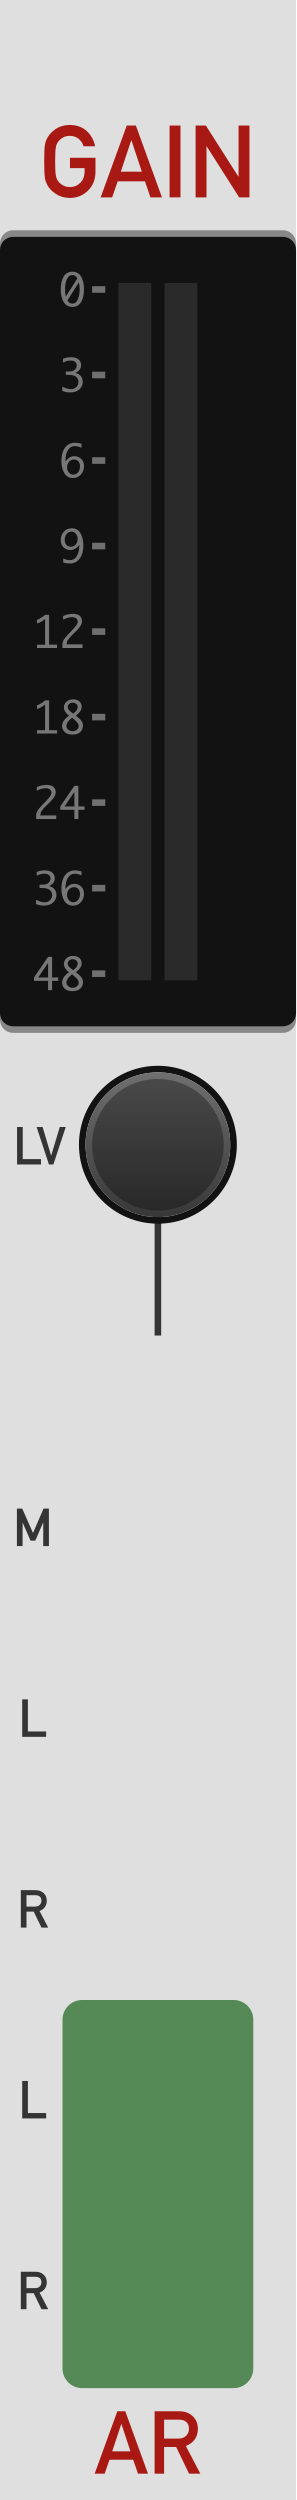
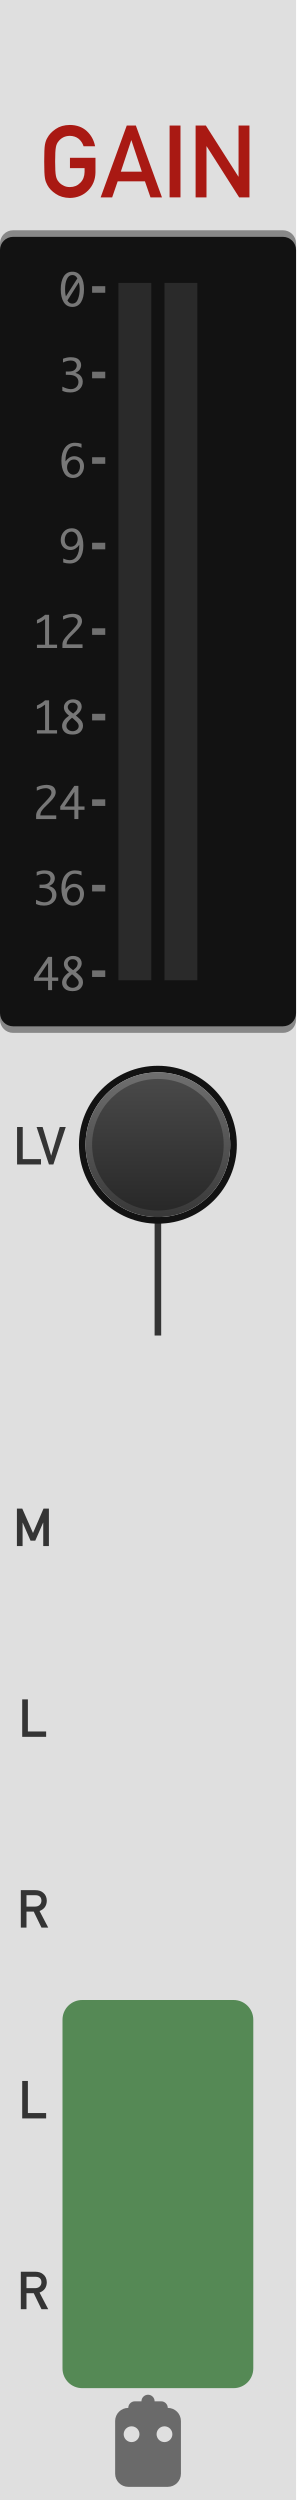
- <svg xmlns="http://www.w3.org/2000/svg" xmlns:xlink="http://www.w3.org/1999/xlink" version="1.1" width="45" height="380" viewBox="0 0 45 380" id="svg179">
+ <svg xmlns="http://www.w3.org/2000/svg" xmlns:xlink="http://www.w3.org/1999/xlink" version="1.1" width="45" height="380" viewBox="0 0 45 380" id="svg207">
  <style id="style2">

    text.title {
      fill: #a91913;
      font-family: 'DIN Alternate';
      font-size: 11.5pt;
-     }
-     text.logo {
-       fill: #a91913;
-       font-family: 'DIN Alternate';
-       font-size: 10pt;
    }
    text.big-label {
      fill: #343434;
      font-family: 'DIN Alternate';
      font-size: 7.5pt;
    }
    text.label {
      fill: #343434;
      font-family: 'DIN Alternate';
      font-size: 6pt;
    }
    text.output-label {
      fill: #dfdfdf;
      font-family: 'DIN Alternate';
      font-size: 6pt;
    }

    .background {
      fill: #dfdfdf;
    }
    .poly-output {
      fill: #558955;
    }
    .mono-output {
      fill: #636c9d;
    }

    polyline.icon {
      stroke: #343434;
      stroke-width: 1.2;
      fill: none;
    }
    polyline.connect {
      stroke: #343434;
      stroke-width: 1;
      fill: none;
    }

    rect.lcd-bg {
      fill: #121212;
    }
    rect.lcd-bg-frame {
      fill: #888888;
    }
    rect.lcd-bg-accent {
      fill: #2a2a2a;
    }
    text.lcd-label {
      fill: #777777;
      font-family: 'Monaco';
      font-size: 5pt;
    }
    polyline.lcd-tick {
      stroke: #707070;
      stroke-width: 1;
      fill: none;
    }

    .blueprint {
-       stroke: black;
+       stroke: #444444;
      fill: none;
    }

  </style>
-   <defs id="defs105">
+   <defs id="defs121">
    <linearGradient id="smallKnobLight" x1="0%" y1="0%" x2="0%" y2="100%">
      <stop offset="0%" stop-color="#6f6f6f" id="stop4" />
      <stop offset="100%" stop-color="#383838" id="stop6" />
    </linearGradient>
    <linearGradient id="smallKnobDark" x1="0%" y1="0%" x2="0%" y2="100%">
      <stop offset="0%" stop-color="#494949" id="stop9" />
      <stop offset="100%" stop-color="#282828" id="stop11" />
    </linearGradient>
    <linearGradient id="bigKnobLight" x1="0%" y1="0%" x2="0%" y2="100%">
      <stop offset="0%" stop-color="#888" id="stop14" />
      <stop offset="100%" stop-color="#333" id="stop16" />
    </linearGradient>
    <linearGradient id="bigKnobDark" x1="0%" y1="0%" x2="0%" y2="100%">
      <stop offset="0%" stop-color="#5c5c5c" id="stop19" />
      <stop offset="100%" stop-color="#282828" id="stop21" />
    </linearGradient>
    <symbol id="knob18">
      <g transform="translate(9 9)" id="g30">
        <circle r="8.5" stroke="#222" fill="none" id="circle24" />
        <circle r="8" fill="url('#smallKnobLight')" id="circle26" />
        <circle r="7" fill="url('#smallKnobDark')" id="circle28" />
      </g>
    </symbol>
    <symbol id="knob24">
      <g transform="translate(12 12)" id="g39">
        <circle r="11.5" stroke="#121212" fill="none" id="circle33" />
        <circle r="11" fill="url('#smallKnobLight')" id="circle35" />
        <circle r="10" fill="url('#smallKnobDark')" id="circle37" />
      </g>
    </symbol>
    <symbol id="knob45">
      <g transform="translate(22.5 22.5)" id="g46">
        <circle r="22" fill="url('#bigKnobDark')" id="circle42" />
        <circle r="20" fill="url('#bigKnobLight')" id="circle44" />
      </g>
    </symbol>
    <symbol id="toggleButton">
      <g transform="translate(9 9)" id="g49" />
    </symbol>
    <symbol id="port">
      <g transform="translate(12 12)" id="g52" />
    </symbol>
+     <symbol id="screw">
+       <g transform="translate(6 6)" id="g55" />
+     </symbol>
    <symbol id="hswitch14">
-       <g transform="translate(12 7)" id="g55" />
+       <g transform="translate(12 7)" id="g58" />
    </symbol>
    <symbol id="meter-strip">
-       <g transform="translate(20 4)" id="g102">
-         <rect x="-6" y="-1" width="5" height="106" class="lcd-bg-accent" id="rect58" />
-         <rect x="1" y="-1" width="5" height="106" class="lcd-bg-accent" id="rect60" />
-         <g transform="translate(-11 2.5)" id="g80">
-           <text x="0" y="0" class="lcd-label" text-anchor="end" id="text62">0</text>
-           <text x="0" y="13" class="lcd-label" text-anchor="end" id="text64">3</text>
-           <text x="0" y="26" class="lcd-label" text-anchor="end" id="text66">6</text>
-           <text x="0" y="39" class="lcd-label" text-anchor="end" id="text68">9</text>
-           <text x="0" y="52" class="lcd-label" text-anchor="end" id="text70">12</text>
-           <text x="0" y="65" class="lcd-label" text-anchor="end" id="text72">18</text>
-           <text x="0" y="78" class="lcd-label" text-anchor="end" id="text74">24</text>
-           <text x="0" y="91" class="lcd-label" text-anchor="end" id="text76">36</text>
-           <text x="0" y="104" class="lcd-label" text-anchor="end" id="text78">48</text>
-         </g>
-         <g transform="translate(-10 0)" id="g100">
-           <polyline points="0   0 2   0" class="lcd-tick" id="polyline82" />
-           <polyline points="0  13 2  13" class="lcd-tick" id="polyline84" />
-           <polyline points="0  26 2  26" class="lcd-tick" id="polyline86" />
-           <polyline points="0  39 2  39" class="lcd-tick" id="polyline88" />
-           <polyline points="0  52 2  52" class="lcd-tick" id="polyline90" />
-           <polyline points="0  65 2  65" class="lcd-tick" id="polyline92" />
-           <polyline points="0  78 2  78" class="lcd-tick" id="polyline94" />
-           <polyline points="0  91 2  91" class="lcd-tick" id="polyline96" />
-           <polyline points="0 104 2 104" class="lcd-tick" id="polyline98" />
-         </g>
-       </g>
-     </symbol>
-     <linearGradient xlink:href="#smallKnobLight" id="linearGradient269" x1="-11" y1="-11" x2="-11" y2="11" gradientUnits="userSpaceOnUse" />
-     <linearGradient xlink:href="#smallKnobDark" id="linearGradient271" x1="-10" y1="-10" x2="-10" y2="10" gradientUnits="userSpaceOnUse" />
+       <g transform="translate(20 4)" id="g105">
+         <rect x="-6" y="-1" width="5" height="106" class="lcd-bg-accent" id="rect61" />
+         <rect x="1" y="-1" width="5" height="106" class="lcd-bg-accent" id="rect63" />
+         <g transform="translate(-11 2.5)" id="g83">
+           <text x="0" y="0" class="lcd-label" text-anchor="end" id="text65">0</text>
+           <text x="0" y="13" class="lcd-label" text-anchor="end" id="text67">3</text>
+           <text x="0" y="26" class="lcd-label" text-anchor="end" id="text69">6</text>
+           <text x="0" y="39" class="lcd-label" text-anchor="end" id="text71">9</text>
+           <text x="0" y="52" class="lcd-label" text-anchor="end" id="text73">12</text>
+           <text x="0" y="65" class="lcd-label" text-anchor="end" id="text75">18</text>
+           <text x="0" y="78" class="lcd-label" text-anchor="end" id="text77">24</text>
+           <text x="0" y="91" class="lcd-label" text-anchor="end" id="text79">36</text>
+           <text x="0" y="104" class="lcd-label" text-anchor="end" id="text81">48</text>
+         </g>
+         <g transform="translate(-10 0)" id="g103">
+           <polyline points="0   0 2   0" class="lcd-tick" id="polyline85" />
+           <polyline points="0  13 2  13" class="lcd-tick" id="polyline87" />
+           <polyline points="0  26 2  26" class="lcd-tick" id="polyline89" />
+           <polyline points="0  39 2  39" class="lcd-tick" id="polyline91" />
+           <polyline points="0  52 2  52" class="lcd-tick" id="polyline93" />
+           <polyline points="0  65 2  65" class="lcd-tick" id="polyline95" />
+           <polyline points="0  78 2  78" class="lcd-tick" id="polyline97" />
+           <polyline points="0  91 2  91" class="lcd-tick" id="polyline99" />
+           <polyline points="0 104 2 104" class="lcd-tick" id="polyline101" />
+         </g>
+       </g>
+     </symbol>
+     <symbol id="logo">
+       <g transform="translate(6 6)" id="g118">
+         <rect x="-5" y="-4" height="12" width="10" rx="2" fill="#6a6a6a" stroke="none" id="rect108" />
+         <rect x="-3" y="-5" height="4" width="6" rx="1" fill="#6a6a6a" stroke="none" id="rect110" />
+         <path d="M0,-3, 0,-5" stroke="#6a6a6a" stroke-width="2" stroke-linecap="round" id="path112" />
+         <circle cx="-2.5" cy="0" r="1.2" fill="#dfdfdf" stroke="none" id="circle114" />
+         <circle cx="2.5" cy="0" r="1.2" fill="#dfdfdf" stroke="none" id="circle116" />
+       </g>
+     </symbol>
+     <linearGradient xlink:href="#smallKnobLight" id="linearGradient309" x1="-11" y1="-11" x2="-11" y2="11" gradientUnits="userSpaceOnUse" />
+     <linearGradient xlink:href="#smallKnobDark" id="linearGradient311" x1="-10" y1="-10" x2="-10" y2="10" gradientUnits="userSpaceOnUse" />
  </defs>
-   <path id="rect107" style="fill:#dfdfdf" d="M 0,0 H 45 V 380 H 0 Z" class="background" />
-   <g aria-label="GAIN" id="text109" style="font-size:15.333px;font-family:'DIN Alternate';text-anchor:middle;fill:#a91913" class="title">
-     <path d="m 10.633,25.553 h 2.224 v 0.569 q -0.015,1.026 -0.644,1.655 -0.629,0.659 -1.595,0.659 -0.584,0 -1.003,-0.247 Q 9.188,27.979 8.926,27.642 8.604,27.29 8.499,26.721 8.38,26.152 8.38,24.542 q 0,-1.61 0.12,-2.194 0.105,-0.554 0.427,-0.906 0.262,-0.337 0.689,-0.562 0.419,-0.217 1.003,-0.232 0.794,0.015 1.348,0.457 0.532,0.464 0.734,1.123 h 1.752 q -0.262,-1.37 -1.258,-2.299 -0.996,-0.921 -2.576,-0.936 -1.288,0.015 -2.149,0.614 -0.876,0.591 -1.273,1.348 -0.247,0.397 -0.367,1.041 -0.112,0.644 -0.112,2.546 0,1.872 0.112,2.531 0.06,0.352 0.15,0.584 0.097,0.225 0.217,0.472 0.397,0.756 1.273,1.333 0.861,0.599 2.149,0.629 1.67,-0.03 2.77,-1.131 1.093,-1.108 1.123,-2.748 v -2.224 h -3.878 z" style="font-size:15.333px;font-family:'DIN Alternate';text-anchor:middle;fill:#a91913" id="path352" />
-     <path d="m 18.367,26.092 1.58,-4.769 h 0.03 l 1.58,4.769 z M 22.874,30 h 1.744 L 20.651,19.084 H 19.266 L 15.298,30 h 1.752 l 0.839,-2.441 h 4.14 z" style="font-size:15.333px;font-family:'DIN Alternate';text-anchor:middle;fill:#a91913" id="path354" />
-     <path d="M 25.779,30 H 27.434 V 19.084 h -1.655 z" style="font-size:15.333px;font-family:'DIN Alternate';text-anchor:middle;fill:#a91913" id="path356" />
-     <path d="m 29.732,30 h 1.655 v -7.757 h 0.03 L 36.351,30 H 37.916 V 19.084 h -1.655 v 7.757 h -0.03 l -4.941,-7.757 h -1.557 z" style="font-size:15.333px;font-family:'DIN Alternate';text-anchor:middle;fill:#a91913" id="path358" />
-   </g>
-   <g aria-label="AR" id="text111" style="font-size:13.333px;font-family:'DIN Alternate';text-anchor:middle;fill:#a91913" class="logo">
-     <path d="m 17.057,372.602 1.374,-4.147 h 0.026 l 1.374,4.147 z M 20.977,376 h 1.517 l -3.451,-9.492 H 17.839 L 14.388,376 h 1.523 l 0.729,-2.122 h 3.6 z" style="font-size:13.333px;font-family:'DIN Alternate';text-anchor:middle;fill:#a91913" id="path347" />
-     <path d="m 24.941,367.79 h 2.253 q 0.69,0 1.055,0.293 0.462,0.332 0.475,1.074 0,0.618 -0.397,1.042 -0.404,0.456 -1.211,0.469 h -2.174 z M 23.503,376 h 1.439 v -4.056 h 1.836 L 28.737,376 h 1.712 l -2.201,-4.212 q 1.81,-0.697 1.836,-2.63 -0.039,-1.315 -0.944,-2.025 -0.749,-0.625 -1.934,-0.625 h -3.704 z" style="font-size:13.333px;font-family:'DIN Alternate';text-anchor:middle;fill:#a91913" id="path349" />
-   </g>
-   <path id="rect113" style="fill:#888888" d="m 2,35 h 41 c 1.108,0 2,0.892 2,2 v 118 c 0,1.108 -0.892,2 -2,2 H 2 c -1.108,0 -2,-0.892 -2,-2 V 37 c 0,-1.108 0.892,-2 2,-2 z" class="lcd-bg-frame" />
-   <path id="rect115" style="fill:#121212" d="m 2,36 h 41 c 1.108,0 2,0.892 2,2 v 116 c 0,1.108 -0.892,2 -2,2 H 2 c -1.108,0 -2,-0.892 -2,-2 V 38 c 0,-1.108 0.892,-2 2,-2 z" class="lcd-bg" />
-   <g transform="translate(5,174)" id="g119">
-     <g aria-label="LV" id="text117" style="font-size:8px;font-family:'DIN Alternate';text-anchor:middle;fill:#343434" class="label">
-       <path d="M -2.406,3 H 1.23 V 2.184 H -1.543 V -2.695 H -2.406 Z" style="font-size:8px;font-family:'DIN Alternate';text-anchor:middle;fill:#343434" id="path378" />
-       <path d="m 2.441,3 h 0.672 L 4.996,-2.695 H 4.082 L 2.785,1.641 H 2.77 L 1.477,-2.695 H 0.562 Z" style="font-size:8px;font-family:'DIN Alternate';text-anchor:middle;fill:#343434" id="path380" />
-     </g>
-   </g>
-   <g transform="translate(5,232)" id="g123">
-     <g aria-label="M" id="text121" style="font-size:8px;font-family:'DIN Alternate';text-anchor:middle;fill:#343434" class="label">
-       <path d="m -2.43,3 h 0.863 v -3.551 h 0.016 L -0.359,2.184 h 0.719 l 1.191,-2.734 h 0.02 V 3 H 2.434 V -2.695 H 1.617 L 0.016,1.016 v 0 l -1.633,-3.711 h -0.812 z" style="font-size:8px;font-family:'DIN Alternate';text-anchor:middle;fill:#343434" id="path375" />
-     </g>
-   </g>
-   <g transform="translate(5,261)" id="g127">
-     <g aria-label="L" id="text125" style="font-size:8px;font-family:'DIN Alternate';text-anchor:middle;fill:#343434" class="label">
-       <path d="M -1.625,3 H 2.012 V 2.184 H -0.762 V -2.695 H -1.625 Z" style="font-size:8px;font-family:'DIN Alternate';text-anchor:middle;fill:#343434" id="path372" />
-     </g>
-   </g>
-   <g transform="translate(5,290)" id="g131">
-     <g aria-label="R" id="text129" style="font-size:8px;font-family:'DIN Alternate';text-anchor:middle;fill:#343434" class="label">
-       <path d="m -0.973,-1.926 h 1.352 q 0.414,0 0.633,0.176 0.277,0.199 0.285,0.645 0,0.371 -0.238,0.625 -0.242,0.273 -0.727,0.281 h -1.305 z M -1.836,3 h 0.863 V 0.566 h 1.102 L 1.305,3 H 2.332 L 1.012,0.473 Q 2.098,0.055 2.113,-1.105 2.09,-1.895 1.547,-2.32 q -0.449,-0.375 -1.16,-0.375 H -1.836 Z" style="font-size:8px;font-family:'DIN Alternate';text-anchor:middle;fill:#343434" id="path369" />
-     </g>
-   </g>
-   <g transform="translate(5,319)" id="g135">
-     <g aria-label="L" id="text133" style="font-size:8px;font-family:'DIN Alternate';text-anchor:middle;fill:#343434" class="label">
-       <path d="M -1.625,3 H 2.012 V 2.184 H -0.762 V -2.695 H -1.625 Z" style="font-size:8px;font-family:'DIN Alternate';text-anchor:middle;fill:#343434" id="path366" />
-     </g>
-   </g>
-   <g transform="translate(5,348)" id="g139">
-     <g aria-label="R" id="text137" style="font-size:8px;font-family:'DIN Alternate';text-anchor:middle;fill:#343434" class="label">
-       <path d="m -0.973,-1.926 h 1.352 q 0.414,0 0.633,0.176 0.277,0.199 0.285,0.645 0,0.371 -0.238,0.625 -0.242,0.273 -0.727,0.281 h -1.305 z M -1.836,3 h 0.863 V 0.566 h 1.102 L 1.305,3 H 2.332 L 1.012,0.473 Q 2.098,0.055 2.113,-1.105 2.09,-1.895 1.547,-2.32 q -0.449,-0.375 -1.16,-0.375 H -1.836 Z" style="font-size:8px;font-family:'DIN Alternate';text-anchor:middle;fill:#343434" id="path363" />
-     </g>
-   </g>
-   <g id="use143" transform="translate(4,40)">
-     <g transform="translate(20,4)" id="g255">
-       <path id="rect211" style="fill:#2a2a2a" d="m -6,-1 h 5 v 106 h -5 z" class="lcd-bg-accent" />
-       <path id="rect213" style="fill:#2a2a2a" d="M 1,-1 H 6 V 105 H 1 Z" class="lcd-bg-accent" />
-       <g transform="translate(-11,2.5)" id="g233">
-         <g aria-label="0" id="text215" style="font-size:6.667px;font-family:Monaco;text-anchor:end;fill:#777777" class="lcd-label">
-           <path d="m -1.999,-5.202 q 0.863,0 1.315,0.726 0.452,0.723 0.452,1.95 0,1.23 -0.452,1.956 -0.452,0.723 -1.315,0.723 -0.859,0 -1.315,-0.723 -0.452,-0.726 -0.452,-1.956 0,-1.227 0.452,-1.95 0.456,-0.726 1.315,-0.726 z m -0.986,3.757 1.748,-2.738 q -0.166,-0.303 -0.361,-0.407 -0.192,-0.107 -0.4,-0.107 -0.544,0 -0.827,0.605 -0.283,0.602 -0.283,1.53 0,0.212 0.013,0.456 0.013,0.244 0.111,0.661 z m 1.966,-2.135 -1.735,2.754 q 0.14,0.238 0.322,0.358 0.182,0.117 0.407,0.117 0.618,0 0.879,-0.69 0.26,-0.693 0.26,-1.536 0,-0.521 -0.133,-1.003 z" style="font-size:6.667px;font-family:Monaco;text-anchor:end;fill:#777777" id="path299" />
-         </g>
-         <g aria-label="3" id="text217" style="font-size:6.667px;font-family:Monaco;text-anchor:end;fill:#777777" class="lcd-label">
-           <path d="m -3.525,12.909 v -0.638 q 0.745,0.378 1.292,0.378 0.501,0 0.827,-0.303 0.329,-0.306 0.329,-0.785 0,-0.482 -0.361,-0.785 -0.358,-0.303 -1.221,-0.303 H -2.995 V 9.969 h 0.465 q 0.635,0 0.918,-0.283 0.283,-0.286 0.283,-0.635 0,-0.316 -0.231,-0.531 -0.231,-0.218 -0.71,-0.218 -0.537,0 -1.156,0.303 V 8.029 q 0.618,-0.231 1.133,-0.231 0.921,0 1.27,0.365 0.352,0.361 0.352,0.827 0,0.345 -0.186,0.648 -0.186,0.303 -0.684,0.54 0.439,0.13 0.664,0.319 0.225,0.189 0.339,0.446 0.117,0.257 0.117,0.576 0,0.71 -0.527,1.172 -0.524,0.462 -1.357,0.462 -0.241,0 -0.527,-0.036 -0.283,-0.036 -0.693,-0.208 z" style="font-size:6.667px;font-family:Monaco;text-anchor:end;fill:#777777" id="path302" />
-         </g>
-         <g aria-label="6" id="text219" style="font-size:6.667px;font-family:Monaco;text-anchor:end;fill:#777777" class="lcd-label">
-           <path d="m -3.047,23.63 q 0.234,-0.348 0.579,-0.566 0.348,-0.221 0.765,-0.221 0.394,0 0.745,0.192 0.355,0.192 0.54,0.537 0.186,0.342 0.186,0.798 0,0.719 -0.462,1.253 -0.459,0.531 -1.211,0.531 -0.885,0 -1.325,-0.739 -0.436,-0.742 -0.436,-1.885 0,-1.263 0.557,-1.995 0.557,-0.736 1.507,-0.736 0.511,0 0.993,0.15 v 0.612 q -0.54,-0.257 -1.019,-0.257 -0.677,0 -1.048,0.622 Q -3.047,22.546 -3.047,23.5 Z m 1.188,2.018 q 0.244,0 0.492,-0.143 0.247,-0.146 0.387,-0.446 0.143,-0.303 0.143,-0.658 0,-0.462 -0.241,-0.758 -0.238,-0.296 -0.68,-0.296 -0.459,0 -0.755,0.345 -0.293,0.342 -0.293,0.833 0,0.495 0.286,0.811 0.29,0.312 0.661,0.312 z" style="font-size:6.667px;font-family:Monaco;text-anchor:end;fill:#777777" id="path305" />
-         </g>
-         <g aria-label="9" id="text221" style="font-size:6.667px;font-family:Monaco;text-anchor:end;fill:#777777" class="lcd-label">
-           <path d="m -0.951,36.318 q -0.234,0.348 -0.583,0.57 -0.345,0.218 -0.762,0.218 -0.394,0 -0.749,-0.189 -0.352,-0.192 -0.537,-0.537 -0.186,-0.345 -0.186,-0.801 0,-0.716 0.459,-1.247 0.462,-0.534 1.214,-0.534 0.885,0 1.322,0.742 0.439,0.739 0.439,1.882 0,1.263 -0.557,1.999 -0.557,0.732 -1.507,0.732 -0.511,0 -0.993,-0.153 v -0.609 q 0.54,0.254 1.019,0.254 0.677,0 1.048,-0.622 0.371,-0.622 0.371,-1.576 z M -2.139,34.303 q -0.244,0 -0.492,0.146 -0.247,0.143 -0.391,0.443 -0.14,0.299 -0.14,0.658 0,0.459 0.238,0.755 0.241,0.296 0.684,0.296 0.459,0 0.752,-0.342 0.296,-0.345 0.296,-0.833 0,-0.495 -0.29,-0.807 -0.286,-0.316 -0.658,-0.316 z" style="font-size:6.667px;font-family:Monaco;text-anchor:end;fill:#777777" id="path308" />
-         </g>
-         <g aria-label="12" id="text223" style="font-size:6.667px;font-family:Monaco;text-anchor:end;fill:#777777" class="lcd-label">
-           <path d="m -6.146,51.495 v -3.9 q -0.273,0.218 -0.531,0.371 -0.257,0.153 -0.706,0.312 v -0.547 q 0.713,-0.303 1.237,-0.785 h 0.605 v 4.548 h 1.214 V 52 h -3.057 v -0.505 z" style="font-size:6.667px;font-family:Monaco;text-anchor:end;fill:#777777" id="path311" />
-           <path d="M -0.456,52 H -3.512 v -0.557 q 0,-0.215 0.088,-0.459 0.088,-0.247 0.335,-0.553 0.247,-0.306 0.524,-0.589 l 0.345,-0.352 q 0.104,-0.107 0.456,-0.498 0.352,-0.391 0.462,-0.599 0.114,-0.208 0.114,-0.41 0,-0.326 -0.26,-0.501 -0.26,-0.179 -0.586,-0.179 -0.186,0 -0.417,0.042 -0.228,0.042 -0.4,0.101 -0.173,0.055 -0.56,0.231 v -0.537 q 0.41,-0.195 0.82,-0.267 0.413,-0.075 0.68,-0.075 0.394,0 0.723,0.13 0.332,0.127 0.492,0.397 0.163,0.27 0.163,0.576 0,0.342 -0.208,0.7 -0.205,0.358 -0.778,0.921 l -0.371,0.368 -0.312,0.306 q -0.296,0.299 -0.479,0.579 -0.182,0.28 -0.202,0.667 h 2.428 z" style="font-size:6.667px;font-family:Monaco;text-anchor:end;fill:#777777" id="path313" />
-         </g>
-         <g aria-label="18" id="text225" style="font-size:6.667px;font-family:Monaco;text-anchor:end;fill:#777777" class="lcd-label">
-           <path d="m -6.146,64.495 v -3.9 q -0.273,0.218 -0.531,0.371 -0.257,0.153 -0.706,0.312 v -0.547 q 0.713,-0.303 1.237,-0.785 h 0.605 v 4.548 h 1.214 V 65 h -3.057 v -0.505 z" style="font-size:6.667px;font-family:Monaco;text-anchor:end;fill:#777777" id="path316" />
-           <path d="m -2.503,62.275 -0.111,-0.081 q -0.231,-0.163 -0.452,-0.479 -0.221,-0.319 -0.221,-0.7 0,-0.505 0.397,-0.859 0.397,-0.358 1.009,-0.358 0.374,0 0.674,0.137 0.299,0.133 0.462,0.397 0.163,0.264 0.163,0.576 0,0.215 -0.075,0.417 -0.075,0.199 -0.225,0.397 -0.146,0.195 -0.586,0.553 l 0.273,0.218 q 0.479,0.391 0.645,0.674 0.166,0.283 0.166,0.635 0,0.547 -0.397,0.951 -0.397,0.4 -1.191,0.4 -0.798,0 -1.195,-0.374 -0.397,-0.378 -0.397,-0.934 0,-0.83 1.061,-1.569 z m 0.622,-0.309 q 0.459,-0.348 0.573,-0.583 0.117,-0.234 0.117,-0.436 0,-0.244 -0.215,-0.443 -0.215,-0.202 -0.553,-0.202 -0.365,0 -0.557,0.218 -0.189,0.218 -0.189,0.452 0,0.228 0.16,0.43 0.16,0.202 0.511,0.452 z m -0.166,0.632 q -0.859,0.661 -0.859,1.237 0,0.342 0.283,0.576 0.283,0.234 0.671,0.234 0.355,0 0.635,-0.225 0.28,-0.225 0.28,-0.56 0,-0.329 -0.342,-0.667 -0.339,-0.339 -0.472,-0.443 z" style="font-size:6.667px;font-family:Monaco;text-anchor:end;fill:#777777" id="path318" />
-         </g>
-         <g aria-label="24" id="text227" style="font-size:6.667px;font-family:Monaco;text-anchor:end;fill:#777777" class="lcd-label">
-           <path d="m -4.453,78 h -3.057 v -0.557 q 0,-0.215 0.088,-0.459 0.088,-0.247 0.335,-0.553 0.247,-0.306 0.524,-0.589 l 0.345,-0.352 q 0.104,-0.107 0.456,-0.498 0.352,-0.391 0.462,-0.599 0.114,-0.208 0.114,-0.41 0,-0.326 -0.26,-0.501 -0.26,-0.179 -0.586,-0.179 -0.186,0 -0.417,0.042 -0.228,0.042 -0.4,0.101 -0.173,0.055 -0.56,0.231 v -0.537 q 0.41,-0.195 0.82,-0.267 0.413,-0.075 0.68,-0.075 0.394,0 0.723,0.13 0.332,0.127 0.492,0.397 0.163,0.27 0.163,0.576 0,0.342 -0.208,0.7 -0.205,0.358 -0.778,0.921 l -0.371,0.368 -0.312,0.306 q -0.296,0.299 -0.479,0.579 -0.182,0.28 -0.202,0.667 h 2.428 z" style="font-size:6.667px;font-family:Monaco;text-anchor:end;fill:#777777" id="path321" />
-           <path d="m -1.696,78 v -1.413 h -2.145 v -0.508 l 2.145,-3.132 h 0.609 v 3.132 h 0.934 V 76.587 H -1.087 V 78 Z m 0,-1.921 v -2.214 l -1.501,2.214 z" style="font-size:6.667px;font-family:Monaco;text-anchor:end;fill:#777777" id="path323" />
-         </g>
-         <g aria-label="36" id="text229" style="font-size:6.667px;font-family:Monaco;text-anchor:end;fill:#777777" class="lcd-label">
-           <path d="m -7.523,90.909 v -0.638 q 0.745,0.378 1.292,0.378 0.501,0 0.827,-0.303 0.329,-0.306 0.329,-0.785 0,-0.482 -0.361,-0.785 -0.358,-0.303 -1.221,-0.303 h -0.335 v -0.505 h 0.465 q 0.635,0 0.918,-0.283 0.283,-0.286 0.283,-0.635 0,-0.316 -0.231,-0.531 -0.231,-0.218 -0.71,-0.218 -0.537,0 -1.156,0.303 v -0.576 q 0.618,-0.231 1.133,-0.231 0.921,0 1.27,0.365 0.352,0.361 0.352,0.827 0,0.345 -0.186,0.648 -0.186,0.303 -0.684,0.54 0.439,0.13 0.664,0.319 0.225,0.189 0.339,0.446 0.117,0.257 0.117,0.576 0,0.71 -0.527,1.172 -0.524,0.462 -1.357,0.462 -0.241,0 -0.527,-0.036 -0.283,-0.036 -0.693,-0.208 z" style="font-size:6.667px;font-family:Monaco;text-anchor:end;fill:#777777" id="path326" />
-           <path d="m -3.047,88.63 q 0.234,-0.348 0.579,-0.566 0.348,-0.221 0.765,-0.221 0.394,0 0.745,0.192 0.355,0.192 0.54,0.537 0.186,0.342 0.186,0.798 0,0.719 -0.462,1.253 -0.459,0.531 -1.211,0.531 -0.885,0 -1.325,-0.739 -0.436,-0.742 -0.436,-1.885 0,-1.263 0.557,-1.995 0.557,-0.736 1.507,-0.736 0.511,0 0.993,0.15 v 0.612 q -0.54,-0.257 -1.019,-0.257 -0.677,0 -1.048,0.622 Q -3.047,87.546 -3.047,88.5 Z m 1.188,2.018 q 0.244,0 0.492,-0.143 0.247,-0.146 0.387,-0.446 0.143,-0.303 0.143,-0.658 0,-0.462 -0.241,-0.758 -0.238,-0.296 -0.68,-0.296 -0.459,0 -0.755,0.345 -0.293,0.342 -0.293,0.833 0,0.495 0.286,0.811 0.29,0.312 0.661,0.312 z" style="font-size:6.667px;font-family:Monaco;text-anchor:end;fill:#777777" id="path328" />
-         </g>
-         <g aria-label="48" id="text231" style="font-size:6.667px;font-family:Monaco;text-anchor:end;fill:#777777" class="lcd-label">
-           <path d="m -5.693,104 v -1.413 h -2.145 v -0.508 l 2.145,-3.132 h 0.609 v 3.132 h 0.934 v 0.508 H -5.085 V 104 Z m 0,-1.921 v -2.214 l -1.501,2.214 z" style="font-size:6.667px;font-family:Monaco;text-anchor:end;fill:#777777" id="path331" />
-           <path d="m -2.503,101.275 -0.111,-0.081 q -0.231,-0.163 -0.452,-0.479 -0.221,-0.319 -0.221,-0.7 0,-0.505 0.397,-0.859 0.397,-0.358 1.009,-0.358 0.374,0 0.674,0.137 0.299,0.133 0.462,0.397 0.163,0.264 0.163,0.576 0,0.215 -0.075,0.417 -0.075,0.199 -0.225,0.397 -0.146,0.195 -0.586,0.553 l 0.273,0.218 q 0.479,0.391 0.645,0.674 0.166,0.283 0.166,0.635 0,0.547 -0.397,0.951 -0.397,0.4 -1.191,0.4 -0.798,0 -1.195,-0.374 -0.397,-0.378 -0.397,-0.934 0,-0.83 1.061,-1.569 z m 0.622,-0.309 q 0.459,-0.348 0.573,-0.583 0.117,-0.234 0.117,-0.436 0,-0.244 -0.215,-0.443 -0.215,-0.202 -0.553,-0.202 -0.365,0 -0.557,0.218 -0.189,0.218 -0.189,0.452 0,0.228 0.16,0.43 0.16,0.202 0.511,0.452 z m -0.166,0.632 q -0.859,0.661 -0.859,1.237 0,0.342 0.283,0.576 0.283,0.234 0.671,0.234 0.355,0 0.635,-0.225 0.28,-0.225 0.28,-0.56 0,-0.329 -0.342,-0.667 -0.339,-0.339 -0.472,-0.443 z" style="font-size:6.667px;font-family:Monaco;text-anchor:end;fill:#777777" id="path333" />
-         </g>
-       </g>
-       <g transform="translate(-10)" id="g253">
-         <path id="polyline235" style="fill:none;stroke:#707070;stroke-width:1" d="M 0,0 H 2" class="lcd-tick" />
-         <path id="polyline237" style="fill:none;stroke:#707070;stroke-width:1" d="M 0,13 H 2" class="lcd-tick" />
-         <path id="polyline239" style="fill:none;stroke:#707070;stroke-width:1" d="M 0,26 H 2" class="lcd-tick" />
-         <path id="polyline241" style="fill:none;stroke:#707070;stroke-width:1" d="M 0,39 H 2" class="lcd-tick" />
-         <path id="polyline243" style="fill:none;stroke:#707070;stroke-width:1" d="M 0,52 H 2" class="lcd-tick" />
-         <path id="polyline245" style="fill:none;stroke:#707070;stroke-width:1" d="M 0,65 H 2" class="lcd-tick" />
-         <path id="polyline247" style="fill:none;stroke:#707070;stroke-width:1" d="M 0,78 H 2" class="lcd-tick" />
-         <path id="polyline249" style="fill:none;stroke:#707070;stroke-width:1" d="M 0,91 H 2" class="lcd-tick" />
-         <path id="polyline251" style="fill:none;stroke:#707070;stroke-width:1" d="M 0,104 H 2" class="lcd-tick" />
-       </g>
-     </g>
-   </g>
-   <path id="polyline147" transform="translate(24,174)" style="fill:none;stroke:#343434;stroke-width:1" d="M 0,0 V 29" class="connect" />
-   <g id="use149" transform="translate(12,162)">
-     <g transform="translate(12,12)" id="g265">
-       <path id="circle259" style="fill:none;stroke:#121212" d="M 11.5,0 A 11.5,11.5 0 0 1 0,11.5 11.5,11.5 0 0 1 -11.5,0 11.5,11.5 0 0 1 0,-11.5 11.5,11.5 0 0 1 11.5,0 Z" />
-       <path id="circle261" style="fill:url(#linearGradient269)" d="M 11,0 A 11,11 0 0 1 0,11 11,11 0 0 1 -11,0 11,11 0 0 1 0,-11 11,11 0 0 1 11,0 Z" />
-       <path id="circle263" style="fill:url(#linearGradient271)" d="M 10,0 A 10,10 0 0 1 0,10 10,10 0 0 1 -10,0 10,10 0 0 1 0,-10 10,10 0 0 1 10,0 Z" />
-     </g>
-   </g>
-   <g id="use153" transform="translate(12,191)">
-     <g transform="translate(12,12)" id="g273" />
-   </g>
-   <g id="use157" transform="translate(15,223)">
-     <g transform="translate(9,9)" id="g277" />
-   </g>
-   <g id="use161" transform="translate(12,249)">
-     <g transform="translate(12,12)" id="g281" />
-   </g>
-   <g id="use165" transform="translate(12,278)">
-     <g transform="translate(12,12)" id="g285" />
-   </g>
-   <path id="rect169" style="fill:#558955" d="m 12.5,304 h 23 c 1.662,0 3,1.338 3,3 v 53 c 0,1.662 -1.338,3 -3,3 h -23 c -1.662,0 -3,-1.338 -3,-3 v -53 c 0,-1.662 1.338,-3 3,-3 z" class="poly-output" />
-   <g id="use171" transform="translate(12,307)">
-     <g transform="translate(12,12)" id="g207" />
-   </g>
-   <g id="use175" transform="translate(12,336)">
-     <g transform="translate(12,12)" id="g289" />
+   <path id="rect123" style="fill:#dfdfdf" d="M 0,0 H 45 V 380 H 0 Z" class="background" />
+   <g aria-label="GAIN" id="text125" style="font-size:15.333px;font-family:'DIN Alternate';text-anchor:middle;fill:#a91913" class="title">
+     <path d="m 10.633,25.553 h 2.224 v 0.569 q -0.015,1.026 -0.644,1.655 -0.629,0.659 -1.595,0.659 -0.584,0 -1.003,-0.247 Q 9.188,27.979 8.926,27.642 8.604,27.29 8.499,26.721 8.38,26.152 8.38,24.542 q 0,-1.61 0.12,-2.194 0.105,-0.554 0.427,-0.906 0.262,-0.337 0.689,-0.562 0.419,-0.217 1.003,-0.232 0.794,0.015 1.348,0.457 0.532,0.464 0.734,1.123 h 1.752 q -0.262,-1.37 -1.258,-2.299 -0.996,-0.921 -2.576,-0.936 -1.288,0.015 -2.149,0.614 -0.876,0.591 -1.273,1.348 -0.247,0.397 -0.367,1.041 -0.112,0.644 -0.112,2.546 0,1.872 0.112,2.531 0.06,0.352 0.15,0.584 0.097,0.225 0.217,0.472 0.397,0.756 1.273,1.333 0.861,0.599 2.149,0.629 1.67,-0.03 2.77,-1.131 1.093,-1.108 1.123,-2.748 v -2.224 h -3.878 z" style="font-size:15.333px;font-family:'DIN Alternate';text-anchor:middle;fill:#a91913" id="path405" />
+     <path d="m 18.367,26.092 1.58,-4.769 h 0.03 l 1.58,4.769 z M 22.874,30 h 1.744 L 20.651,19.084 H 19.266 L 15.298,30 h 1.752 l 0.839,-2.441 h 4.14 z" style="font-size:15.333px;font-family:'DIN Alternate';text-anchor:middle;fill:#a91913" id="path407" />
+     <path d="M 25.779,30 H 27.434 V 19.084 h -1.655 z" style="font-size:15.333px;font-family:'DIN Alternate';text-anchor:middle;fill:#a91913" id="path409" />
+     <path d="m 29.732,30 h 1.655 v -7.757 h 0.03 L 36.351,30 H 37.916 V 19.084 h -1.655 v 7.757 h -0.03 l -4.941,-7.757 h -1.557 z" style="font-size:15.333px;font-family:'DIN Alternate';text-anchor:middle;fill:#a91913" id="path411" />
+   </g>
+   <g transform="translate(16.5,364)" id="g129">
+     <g id="use127">
+       <g transform="translate(6,6)" id="g343">
+         <path id="rect333" style="fill:#6a6a6a;stroke:none" d="m -3,-4 h 6 c 1.108,0 2,0.892 2,2 V 6 C 5,7.108 4.108,8 3,8 H -3 C -4.108,8 -5,7.108 -5,6 v -8 c 0,-1.108 0.892,-2 2,-2 z" />
+         <path id="rect335" style="fill:#6a6a6a;stroke:none" d="m -2,-5 h 4 c 0.554,0 1,0.446 1,1 v 2 c 0,0.554 -0.446,1 -1,1 h -4 c -0.554,0 -1,-0.446 -1,-1 v -2 c 0,-0.554 0.446,-1 1,-1 z" />
+         <path d="M 0,-3 V -5" stroke="#6a6a6a" stroke-width="2" stroke-linecap="round" id="path337" />
+         <path id="circle339" style="fill:#dfdfdf;stroke:none" d="M -1.3,0 A 1.2,1.2 0 0 1 -2.5,1.2 1.2,1.2 0 0 1 -3.7,0 1.2,1.2 0 0 1 -2.5,-1.2 1.2,1.2 0 0 1 -1.3,0 Z" />
+         <path id="circle341" style="fill:#dfdfdf;stroke:none" d="M 3.7,0 A 1.2,1.2 0 0 1 2.5,1.2 1.2,1.2 0 0 1 1.3,0 1.2,1.2 0 0 1 2.5,-1.2 1.2,1.2 0 0 1 3.7,0 Z" />
+       </g>
+     </g>
+   </g>
+   <g id="use133">
+     <g transform="translate(6,6)" id="g243" />
+   </g>
+   <g id="use137" transform="translate(33,368)">
+     <g transform="translate(6,6)" id="g247" />
+   </g>
+   <path id="rect141" style="fill:#888888" d="m 2,35 h 41 c 1.108,0 2,0.892 2,2 v 118 c 0,1.108 -0.892,2 -2,2 H 2 c -1.108,0 -2,-0.892 -2,-2 V 37 c 0,-1.108 0.892,-2 2,-2 z" class="lcd-bg-frame" />
+   <path id="rect143" style="fill:#121212" d="m 2,36 h 41 c 1.108,0 2,0.892 2,2 v 116 c 0,1.108 -0.892,2 -2,2 H 2 c -1.108,0 -2,-0.892 -2,-2 V 38 c 0,-1.108 0.892,-2 2,-2 z" class="lcd-bg" />
+   <g transform="translate(5,174)" id="g147">
+     <g aria-label="LV" id="text145" style="font-size:8px;font-family:'DIN Alternate';text-anchor:middle;fill:#343434" class="label">
+       <path d="M -2.406,3 H 1.23 V 2.184 H -1.543 V -2.695 H -2.406 Z" style="font-size:8px;font-family:'DIN Alternate';text-anchor:middle;fill:#343434" id="path431" />
+       <path d="m 2.441,3 h 0.672 L 4.996,-2.695 H 4.082 L 2.785,1.641 H 2.77 L 1.477,-2.695 H 0.562 Z" style="font-size:8px;font-family:'DIN Alternate';text-anchor:middle;fill:#343434" id="path433" />
+     </g>
+   </g>
+   <g transform="translate(5,232)" id="g151">
+     <g aria-label="M" id="text149" style="font-size:8px;font-family:'DIN Alternate';text-anchor:middle;fill:#343434" class="label">
+       <path d="m -2.43,3 h 0.863 v -3.551 h 0.016 L -0.359,2.184 h 0.719 l 1.191,-2.734 h 0.02 V 3 H 2.434 V -2.695 H 1.617 L 0.016,1.016 v 0 l -1.633,-3.711 h -0.812 z" style="font-size:8px;font-family:'DIN Alternate';text-anchor:middle;fill:#343434" id="path428" />
+     </g>
+   </g>
+   <g transform="translate(5,261)" id="g155">
+     <g aria-label="L" id="text153" style="font-size:8px;font-family:'DIN Alternate';text-anchor:middle;fill:#343434" class="label">
+       <path d="M -1.625,3 H 2.012 V 2.184 H -0.762 V -2.695 H -1.625 Z" style="font-size:8px;font-family:'DIN Alternate';text-anchor:middle;fill:#343434" id="path425" />
+     </g>
+   </g>
+   <g transform="translate(5,290)" id="g159">
+     <g aria-label="R" id="text157" style="font-size:8px;font-family:'DIN Alternate';text-anchor:middle;fill:#343434" class="label">
+       <path d="m -0.973,-1.926 h 1.352 q 0.414,0 0.633,0.176 0.277,0.199 0.285,0.645 0,0.371 -0.238,0.625 -0.242,0.273 -0.727,0.281 h -1.305 z M -1.836,3 h 0.863 V 0.566 h 1.102 L 1.305,3 H 2.332 L 1.012,0.473 Q 2.098,0.055 2.113,-1.105 2.09,-1.895 1.547,-2.32 q -0.449,-0.375 -1.16,-0.375 H -1.836 Z" style="font-size:8px;font-family:'DIN Alternate';text-anchor:middle;fill:#343434" id="path422" />
+     </g>
+   </g>
+   <g transform="translate(5,319)" id="g163">
+     <g aria-label="L" id="text161" style="font-size:8px;font-family:'DIN Alternate';text-anchor:middle;fill:#343434" class="label">
+       <path d="M -1.625,3 H 2.012 V 2.184 H -0.762 V -2.695 H -1.625 Z" style="font-size:8px;font-family:'DIN Alternate';text-anchor:middle;fill:#343434" id="path419" />
+     </g>
+   </g>
+   <g transform="translate(5,348)" id="g167">
+     <g aria-label="R" id="text165" style="font-size:8px;font-family:'DIN Alternate';text-anchor:middle;fill:#343434" class="label">
+       <path d="m -0.973,-1.926 h 1.352 q 0.414,0 0.633,0.176 0.277,0.199 0.285,0.645 0,0.371 -0.238,0.625 -0.242,0.273 -0.727,0.281 h -1.305 z M -1.836,3 h 0.863 V 0.566 h 1.102 L 1.305,3 H 2.332 L 1.012,0.473 Q 2.098,0.055 2.113,-1.105 2.09,-1.895 1.547,-2.32 q -0.449,-0.375 -1.16,-0.375 H -1.836 Z" style="font-size:8px;font-family:'DIN Alternate';text-anchor:middle;fill:#343434" id="path416" />
+     </g>
+   </g>
+   <g id="use171" transform="translate(4,40)">
+     <g transform="translate(20,4)" id="g295">
+       <path id="rect251" style="fill:#2a2a2a" d="m -6,-1 h 5 v 106 h -5 z" class="lcd-bg-accent" />
+       <path id="rect253" style="fill:#2a2a2a" d="M 1,-1 H 6 V 105 H 1 Z" class="lcd-bg-accent" />
+       <g transform="translate(-11,2.5)" id="g273">
+         <g aria-label="0" id="text255" style="font-size:6.667px;font-family:Monaco;text-anchor:end;fill:#777777" class="lcd-label">
+           <path d="m -1.999,-5.202 q 0.863,0 1.315,0.726 0.452,0.723 0.452,1.95 0,1.23 -0.452,1.956 -0.452,0.723 -1.315,0.723 -0.859,0 -1.315,-0.723 -0.452,-0.726 -0.452,-1.956 0,-1.227 0.452,-1.95 0.456,-0.726 1.315,-0.726 z m -0.986,3.757 1.748,-2.738 q -0.166,-0.303 -0.361,-0.407 -0.192,-0.107 -0.4,-0.107 -0.544,0 -0.827,0.605 -0.283,0.602 -0.283,1.53 0,0.212 0.013,0.456 0.013,0.244 0.111,0.661 z m 1.966,-2.135 -1.735,2.754 q 0.14,0.238 0.322,0.358 0.182,0.117 0.407,0.117 0.618,0 0.879,-0.69 0.26,-0.693 0.26,-1.536 0,-0.521 -0.133,-1.003 z" style="font-size:6.667px;font-family:Monaco;text-anchor:end;fill:#777777" id="path353" />
+         </g>
+         <g aria-label="3" id="text257" style="font-size:6.667px;font-family:Monaco;text-anchor:end;fill:#777777" class="lcd-label">
+           <path d="m -3.525,12.909 v -0.638 q 0.745,0.378 1.292,0.378 0.501,0 0.827,-0.303 0.329,-0.306 0.329,-0.785 0,-0.482 -0.361,-0.785 -0.358,-0.303 -1.221,-0.303 H -2.995 V 9.969 h 0.465 q 0.635,0 0.918,-0.283 0.283,-0.286 0.283,-0.635 0,-0.316 -0.231,-0.531 -0.231,-0.218 -0.71,-0.218 -0.537,0 -1.156,0.303 V 8.029 q 0.618,-0.231 1.133,-0.231 0.921,0 1.27,0.365 0.352,0.361 0.352,0.827 0,0.345 -0.186,0.648 -0.186,0.303 -0.684,0.54 0.439,0.13 0.664,0.319 0.225,0.189 0.339,0.446 0.117,0.257 0.117,0.576 0,0.71 -0.527,1.172 -0.524,0.462 -1.357,0.462 -0.241,0 -0.527,-0.036 -0.283,-0.036 -0.693,-0.208 z" style="font-size:6.667px;font-family:Monaco;text-anchor:end;fill:#777777" id="path356" />
+         </g>
+         <g aria-label="6" id="text259" style="font-size:6.667px;font-family:Monaco;text-anchor:end;fill:#777777" class="lcd-label">
+           <path d="m -3.047,23.63 q 0.234,-0.348 0.579,-0.566 0.348,-0.221 0.765,-0.221 0.394,0 0.745,0.192 0.355,0.192 0.54,0.537 0.186,0.342 0.186,0.798 0,0.719 -0.462,1.253 -0.459,0.531 -1.211,0.531 -0.885,0 -1.325,-0.739 -0.436,-0.742 -0.436,-1.885 0,-1.263 0.557,-1.995 0.557,-0.736 1.507,-0.736 0.511,0 0.993,0.15 v 0.612 q -0.54,-0.257 -1.019,-0.257 -0.677,0 -1.048,0.622 Q -3.047,22.546 -3.047,23.5 Z m 1.188,2.018 q 0.244,0 0.492,-0.143 0.247,-0.146 0.387,-0.446 0.143,-0.303 0.143,-0.658 0,-0.462 -0.241,-0.758 -0.238,-0.296 -0.68,-0.296 -0.459,0 -0.755,0.345 -0.293,0.342 -0.293,0.833 0,0.495 0.286,0.811 0.29,0.312 0.661,0.312 z" style="font-size:6.667px;font-family:Monaco;text-anchor:end;fill:#777777" id="path359" />
+         </g>
+         <g aria-label="9" id="text261" style="font-size:6.667px;font-family:Monaco;text-anchor:end;fill:#777777" class="lcd-label">
+           <path d="m -0.951,36.318 q -0.234,0.348 -0.583,0.57 -0.345,0.218 -0.762,0.218 -0.394,0 -0.749,-0.189 -0.352,-0.192 -0.537,-0.537 -0.186,-0.345 -0.186,-0.801 0,-0.716 0.459,-1.247 0.462,-0.534 1.214,-0.534 0.885,0 1.322,0.742 0.439,0.739 0.439,1.882 0,1.263 -0.557,1.999 -0.557,0.732 -1.507,0.732 -0.511,0 -0.993,-0.153 v -0.609 q 0.54,0.254 1.019,0.254 0.677,0 1.048,-0.622 0.371,-0.622 0.371,-1.576 z M -2.139,34.303 q -0.244,0 -0.492,0.146 -0.247,0.143 -0.391,0.443 -0.14,0.299 -0.14,0.658 0,0.459 0.238,0.755 0.241,0.296 0.684,0.296 0.459,0 0.752,-0.342 0.296,-0.345 0.296,-0.833 0,-0.495 -0.29,-0.807 -0.286,-0.316 -0.658,-0.316 z" style="font-size:6.667px;font-family:Monaco;text-anchor:end;fill:#777777" id="path362" />
+         </g>
+         <g aria-label="12" id="text263" style="font-size:6.667px;font-family:Monaco;text-anchor:end;fill:#777777" class="lcd-label">
+           <path d="m -6.146,51.495 v -3.9 q -0.273,0.218 -0.531,0.371 -0.257,0.153 -0.706,0.312 v -0.547 q 0.713,-0.303 1.237,-0.785 h 0.605 v 4.548 h 1.214 V 52 h -3.057 v -0.505 z" style="font-size:6.667px;font-family:Monaco;text-anchor:end;fill:#777777" id="path365" />
+           <path d="M -0.456,52 H -3.512 v -0.557 q 0,-0.215 0.088,-0.459 0.088,-0.247 0.335,-0.553 0.247,-0.306 0.524,-0.589 l 0.345,-0.352 q 0.104,-0.107 0.456,-0.498 0.352,-0.391 0.462,-0.599 0.114,-0.208 0.114,-0.41 0,-0.326 -0.26,-0.501 -0.26,-0.179 -0.586,-0.179 -0.186,0 -0.417,0.042 -0.228,0.042 -0.4,0.101 -0.173,0.055 -0.56,0.231 v -0.537 q 0.41,-0.195 0.82,-0.267 0.413,-0.075 0.68,-0.075 0.394,0 0.723,0.13 0.332,0.127 0.492,0.397 0.163,0.27 0.163,0.576 0,0.342 -0.208,0.7 -0.205,0.358 -0.778,0.921 l -0.371,0.368 -0.312,0.306 q -0.296,0.299 -0.479,0.579 -0.182,0.28 -0.202,0.667 h 2.428 z" style="font-size:6.667px;font-family:Monaco;text-anchor:end;fill:#777777" id="path367" />
+         </g>
+         <g aria-label="18" id="text265" style="font-size:6.667px;font-family:Monaco;text-anchor:end;fill:#777777" class="lcd-label">
+           <path d="m -6.146,64.495 v -3.9 q -0.273,0.218 -0.531,0.371 -0.257,0.153 -0.706,0.312 v -0.547 q 0.713,-0.303 1.237,-0.785 h 0.605 v 4.548 h 1.214 V 65 h -3.057 v -0.505 z" style="font-size:6.667px;font-family:Monaco;text-anchor:end;fill:#777777" id="path370" />
+           <path d="m -2.503,62.275 -0.111,-0.081 q -0.231,-0.163 -0.452,-0.479 -0.221,-0.319 -0.221,-0.7 0,-0.505 0.397,-0.859 0.397,-0.358 1.009,-0.358 0.374,0 0.674,0.137 0.299,0.133 0.462,0.397 0.163,0.264 0.163,0.576 0,0.215 -0.075,0.417 -0.075,0.199 -0.225,0.397 -0.146,0.195 -0.586,0.553 l 0.273,0.218 q 0.479,0.391 0.645,0.674 0.166,0.283 0.166,0.635 0,0.547 -0.397,0.951 -0.397,0.4 -1.191,0.4 -0.798,0 -1.195,-0.374 -0.397,-0.378 -0.397,-0.934 0,-0.83 1.061,-1.569 z m 0.622,-0.309 q 0.459,-0.348 0.573,-0.583 0.117,-0.234 0.117,-0.436 0,-0.244 -0.215,-0.443 -0.215,-0.202 -0.553,-0.202 -0.365,0 -0.557,0.218 -0.189,0.218 -0.189,0.452 0,0.228 0.16,0.43 0.16,0.202 0.511,0.452 z m -0.166,0.632 q -0.859,0.661 -0.859,1.237 0,0.342 0.283,0.576 0.283,0.234 0.671,0.234 0.355,0 0.635,-0.225 0.28,-0.225 0.28,-0.56 0,-0.329 -0.342,-0.667 -0.339,-0.339 -0.472,-0.443 z" style="font-size:6.667px;font-family:Monaco;text-anchor:end;fill:#777777" id="path372" />
+         </g>
+         <g aria-label="24" id="text267" style="font-size:6.667px;font-family:Monaco;text-anchor:end;fill:#777777" class="lcd-label">
+           <path d="m -4.453,78 h -3.057 v -0.557 q 0,-0.215 0.088,-0.459 0.088,-0.247 0.335,-0.553 0.247,-0.306 0.524,-0.589 l 0.345,-0.352 q 0.104,-0.107 0.456,-0.498 0.352,-0.391 0.462,-0.599 0.114,-0.208 0.114,-0.41 0,-0.326 -0.26,-0.501 -0.26,-0.179 -0.586,-0.179 -0.186,0 -0.417,0.042 -0.228,0.042 -0.4,0.101 -0.173,0.055 -0.56,0.231 v -0.537 q 0.41,-0.195 0.82,-0.267 0.413,-0.075 0.68,-0.075 0.394,0 0.723,0.13 0.332,0.127 0.492,0.397 0.163,0.27 0.163,0.576 0,0.342 -0.208,0.7 -0.205,0.358 -0.778,0.921 l -0.371,0.368 -0.312,0.306 q -0.296,0.299 -0.479,0.579 -0.182,0.28 -0.202,0.667 h 2.428 z" style="font-size:6.667px;font-family:Monaco;text-anchor:end;fill:#777777" id="path375" />
+           <path d="m -1.696,78 v -1.413 h -2.145 v -0.508 l 2.145,-3.132 h 0.609 v 3.132 h 0.934 V 76.587 H -1.087 V 78 Z m 0,-1.921 v -2.214 l -1.501,2.214 z" style="font-size:6.667px;font-family:Monaco;text-anchor:end;fill:#777777" id="path377" />
+         </g>
+         <g aria-label="36" id="text269" style="font-size:6.667px;font-family:Monaco;text-anchor:end;fill:#777777" class="lcd-label">
+           <path d="m -7.523,90.909 v -0.638 q 0.745,0.378 1.292,0.378 0.501,0 0.827,-0.303 0.329,-0.306 0.329,-0.785 0,-0.482 -0.361,-0.785 -0.358,-0.303 -1.221,-0.303 h -0.335 v -0.505 h 0.465 q 0.635,0 0.918,-0.283 0.283,-0.286 0.283,-0.635 0,-0.316 -0.231,-0.531 -0.231,-0.218 -0.71,-0.218 -0.537,0 -1.156,0.303 v -0.576 q 0.618,-0.231 1.133,-0.231 0.921,0 1.27,0.365 0.352,0.361 0.352,0.827 0,0.345 -0.186,0.648 -0.186,0.303 -0.684,0.54 0.439,0.13 0.664,0.319 0.225,0.189 0.339,0.446 0.117,0.257 0.117,0.576 0,0.71 -0.527,1.172 -0.524,0.462 -1.357,0.462 -0.241,0 -0.527,-0.036 -0.283,-0.036 -0.693,-0.208 z" style="font-size:6.667px;font-family:Monaco;text-anchor:end;fill:#777777" id="path380" />
+           <path d="m -3.047,88.63 q 0.234,-0.348 0.579,-0.566 0.348,-0.221 0.765,-0.221 0.394,0 0.745,0.192 0.355,0.192 0.54,0.537 0.186,0.342 0.186,0.798 0,0.719 -0.462,1.253 -0.459,0.531 -1.211,0.531 -0.885,0 -1.325,-0.739 -0.436,-0.742 -0.436,-1.885 0,-1.263 0.557,-1.995 0.557,-0.736 1.507,-0.736 0.511,0 0.993,0.15 v 0.612 q -0.54,-0.257 -1.019,-0.257 -0.677,0 -1.048,0.622 Q -3.047,87.546 -3.047,88.5 Z m 1.188,2.018 q 0.244,0 0.492,-0.143 0.247,-0.146 0.387,-0.446 0.143,-0.303 0.143,-0.658 0,-0.462 -0.241,-0.758 -0.238,-0.296 -0.68,-0.296 -0.459,0 -0.755,0.345 -0.293,0.342 -0.293,0.833 0,0.495 0.286,0.811 0.29,0.312 0.661,0.312 z" style="font-size:6.667px;font-family:Monaco;text-anchor:end;fill:#777777" id="path382" />
+         </g>
+         <g aria-label="48" id="text271" style="font-size:6.667px;font-family:Monaco;text-anchor:end;fill:#777777" class="lcd-label">
+           <path d="m -5.693,104 v -1.413 h -2.145 v -0.508 l 2.145,-3.132 h 0.609 v 3.132 h 0.934 v 0.508 H -5.085 V 104 Z m 0,-1.921 v -2.214 l -1.501,2.214 z" style="font-size:6.667px;font-family:Monaco;text-anchor:end;fill:#777777" id="path385" />
+           <path d="m -2.503,101.275 -0.111,-0.081 q -0.231,-0.163 -0.452,-0.479 -0.221,-0.319 -0.221,-0.7 0,-0.505 0.397,-0.859 0.397,-0.358 1.009,-0.358 0.374,0 0.674,0.137 0.299,0.133 0.462,0.397 0.163,0.264 0.163,0.576 0,0.215 -0.075,0.417 -0.075,0.199 -0.225,0.397 -0.146,0.195 -0.586,0.553 l 0.273,0.218 q 0.479,0.391 0.645,0.674 0.166,0.283 0.166,0.635 0,0.547 -0.397,0.951 -0.397,0.4 -1.191,0.4 -0.798,0 -1.195,-0.374 -0.397,-0.378 -0.397,-0.934 0,-0.83 1.061,-1.569 z m 0.622,-0.309 q 0.459,-0.348 0.573,-0.583 0.117,-0.234 0.117,-0.436 0,-0.244 -0.215,-0.443 -0.215,-0.202 -0.553,-0.202 -0.365,0 -0.557,0.218 -0.189,0.218 -0.189,0.452 0,0.228 0.16,0.43 0.16,0.202 0.511,0.452 z m -0.166,0.632 q -0.859,0.661 -0.859,1.237 0,0.342 0.283,0.576 0.283,0.234 0.671,0.234 0.355,0 0.635,-0.225 0.28,-0.225 0.28,-0.56 0,-0.329 -0.342,-0.667 -0.339,-0.339 -0.472,-0.443 z" style="font-size:6.667px;font-family:Monaco;text-anchor:end;fill:#777777" id="path387" />
+         </g>
+       </g>
+       <g transform="translate(-10)" id="g293">
+         <path id="polyline275" style="fill:none;stroke:#707070;stroke-width:1" d="M 0,0 H 2" class="lcd-tick" />
+         <path id="polyline277" style="fill:none;stroke:#707070;stroke-width:1" d="M 0,13 H 2" class="lcd-tick" />
+         <path id="polyline279" style="fill:none;stroke:#707070;stroke-width:1" d="M 0,26 H 2" class="lcd-tick" />
+         <path id="polyline281" style="fill:none;stroke:#707070;stroke-width:1" d="M 0,39 H 2" class="lcd-tick" />
+         <path id="polyline283" style="fill:none;stroke:#707070;stroke-width:1" d="M 0,52 H 2" class="lcd-tick" />
+         <path id="polyline285" style="fill:none;stroke:#707070;stroke-width:1" d="M 0,65 H 2" class="lcd-tick" />
+         <path id="polyline287" style="fill:none;stroke:#707070;stroke-width:1" d="M 0,78 H 2" class="lcd-tick" />
+         <path id="polyline289" style="fill:none;stroke:#707070;stroke-width:1" d="M 0,91 H 2" class="lcd-tick" />
+         <path id="polyline291" style="fill:none;stroke:#707070;stroke-width:1" d="M 0,104 H 2" class="lcd-tick" />
+       </g>
+     </g>
+   </g>
+   <path id="polyline175" transform="translate(24,174)" style="fill:none;stroke:#343434;stroke-width:1" d="M 0,0 V 29" class="connect" />
+   <g id="use177" transform="translate(12,162)">
+     <g transform="translate(12,12)" id="g305">
+       <path id="circle299" style="fill:none;stroke:#121212" d="M 11.5,0 A 11.5,11.5 0 0 1 0,11.5 11.5,11.5 0 0 1 -11.5,0 11.5,11.5 0 0 1 0,-11.5 11.5,11.5 0 0 1 11.5,0 Z" />
+       <path id="circle301" style="fill:url(#linearGradient309)" d="M 11,0 A 11,11 0 0 1 0,11 11,11 0 0 1 -11,0 11,11 0 0 1 0,-11 11,11 0 0 1 11,0 Z" />
+       <path id="circle303" style="fill:url(#linearGradient311)" d="M 10,0 A 10,10 0 0 1 0,10 10,10 0 0 1 -10,0 10,10 0 0 1 0,-10 10,10 0 0 1 10,0 Z" />
+     </g>
+   </g>
+   <g id="use181" transform="translate(12,191)">
+     <g transform="translate(12,12)" id="g313" />
+   </g>
+   <g id="use185" transform="translate(15,223)">
+     <g transform="translate(9,9)" id="g317" />
+   </g>
+   <g id="use189" transform="translate(12,249)">
+     <g transform="translate(12,12)" id="g321" />
+   </g>
+   <g id="use193" transform="translate(12,278)">
+     <g transform="translate(12,12)" id="g325" />
+   </g>
+   <path id="rect197" style="fill:#558955" d="m 12.5,304 h 23 c 1.662,0 3,1.338 3,3 v 53 c 0,1.662 -1.338,3 -3,3 h -23 c -1.662,0 -3,-1.338 -3,-3 v -53 c 0,-1.662 1.338,-3 3,-3 z" class="poly-output" />
+   <g id="use199" transform="translate(12,307)">
+     <g transform="translate(12,12)" id="g239" />
+   </g>
+   <g id="use203" transform="translate(12,336)">
+     <g transform="translate(12,12)" id="g329" />
  </g>
</svg>
